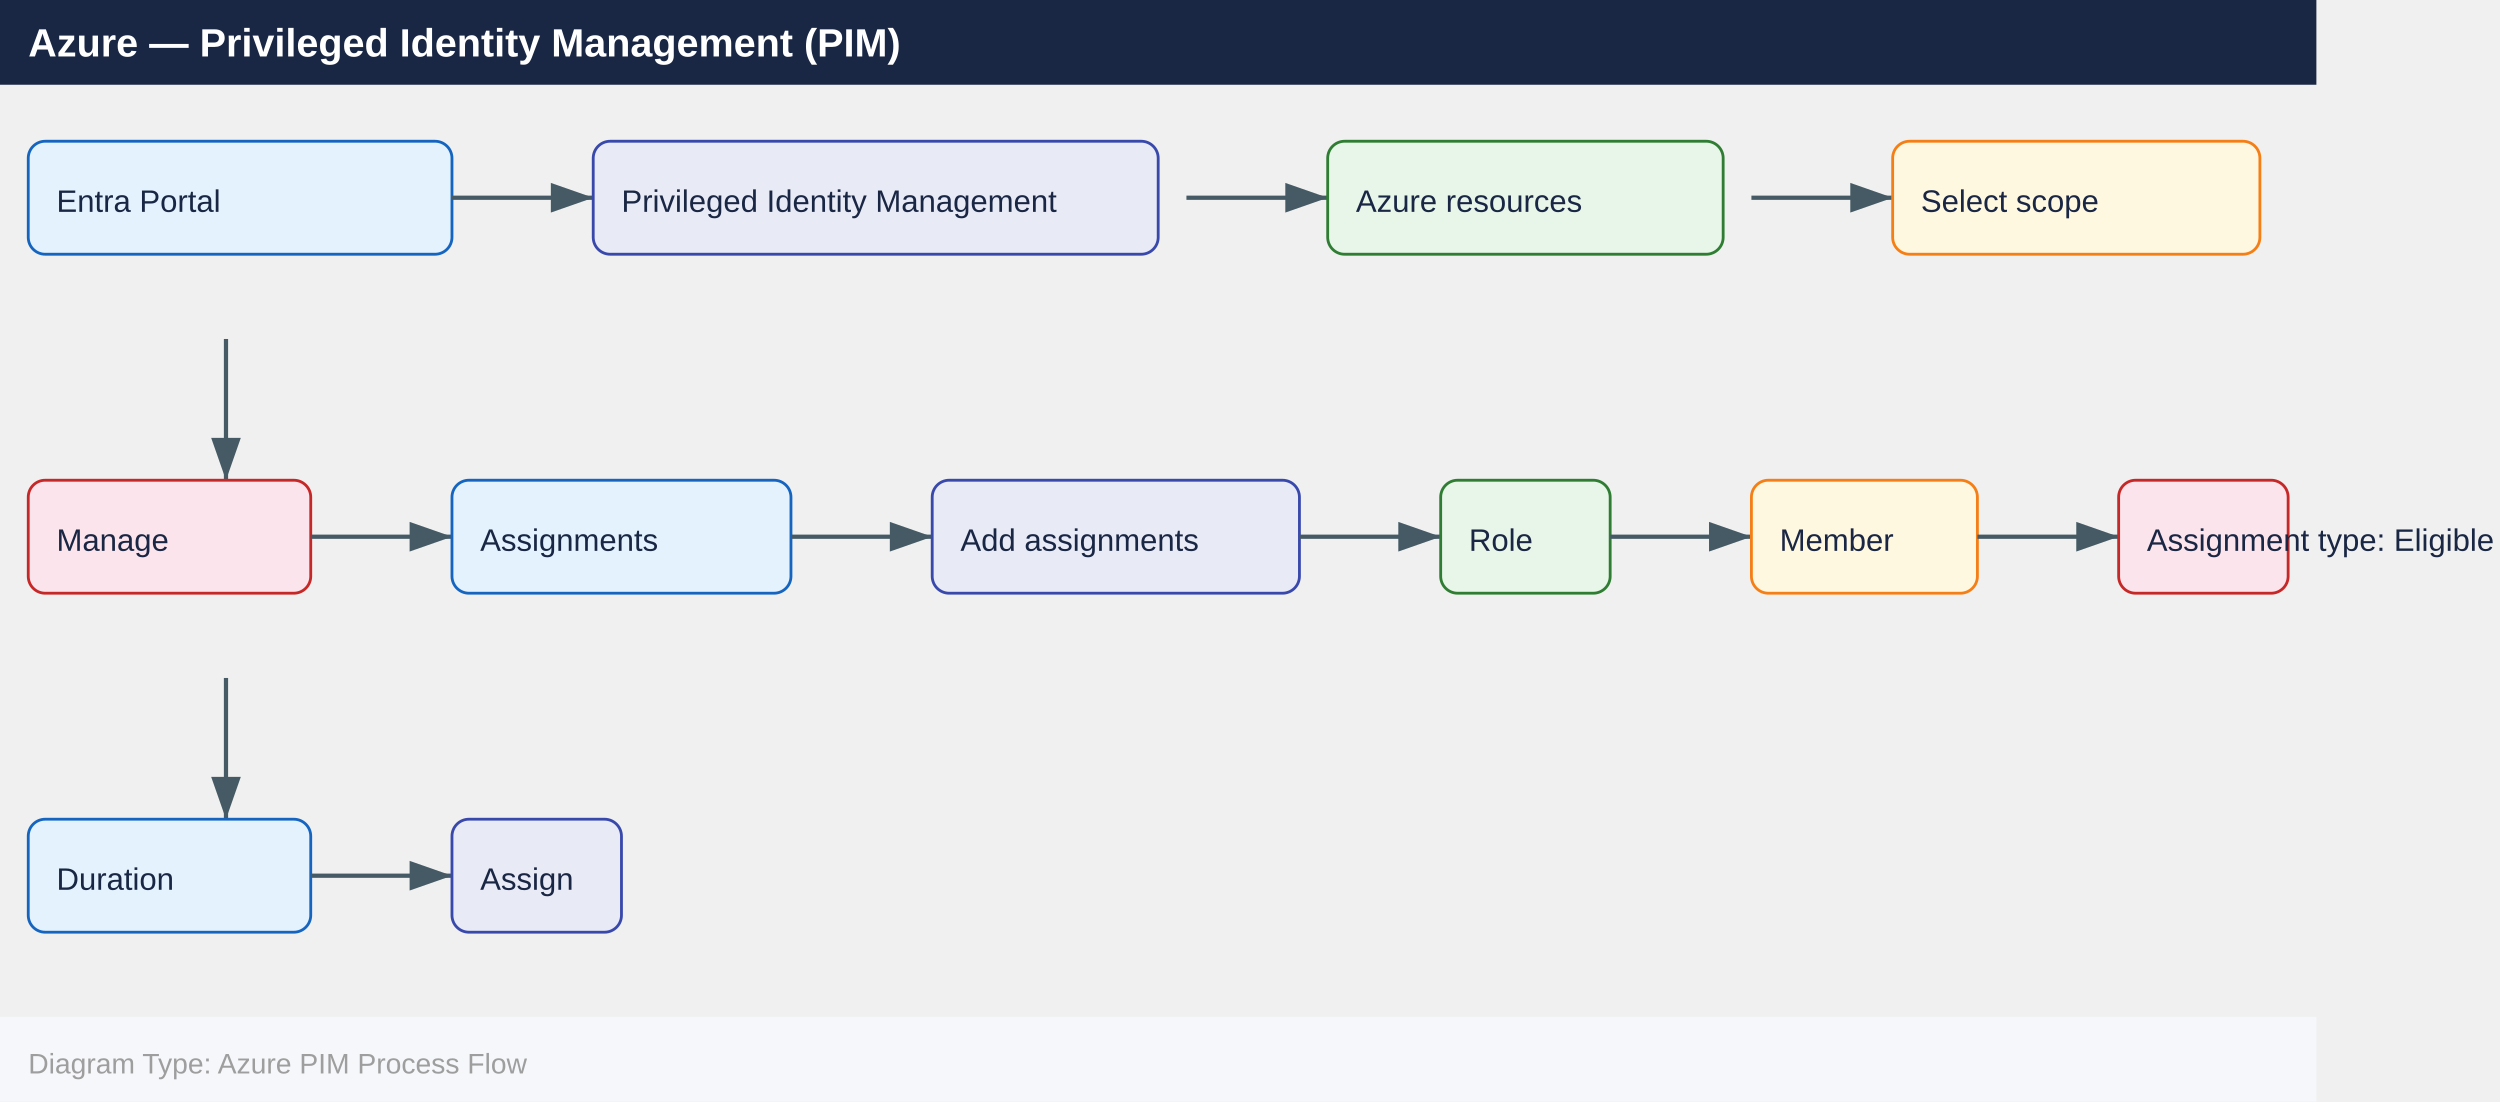
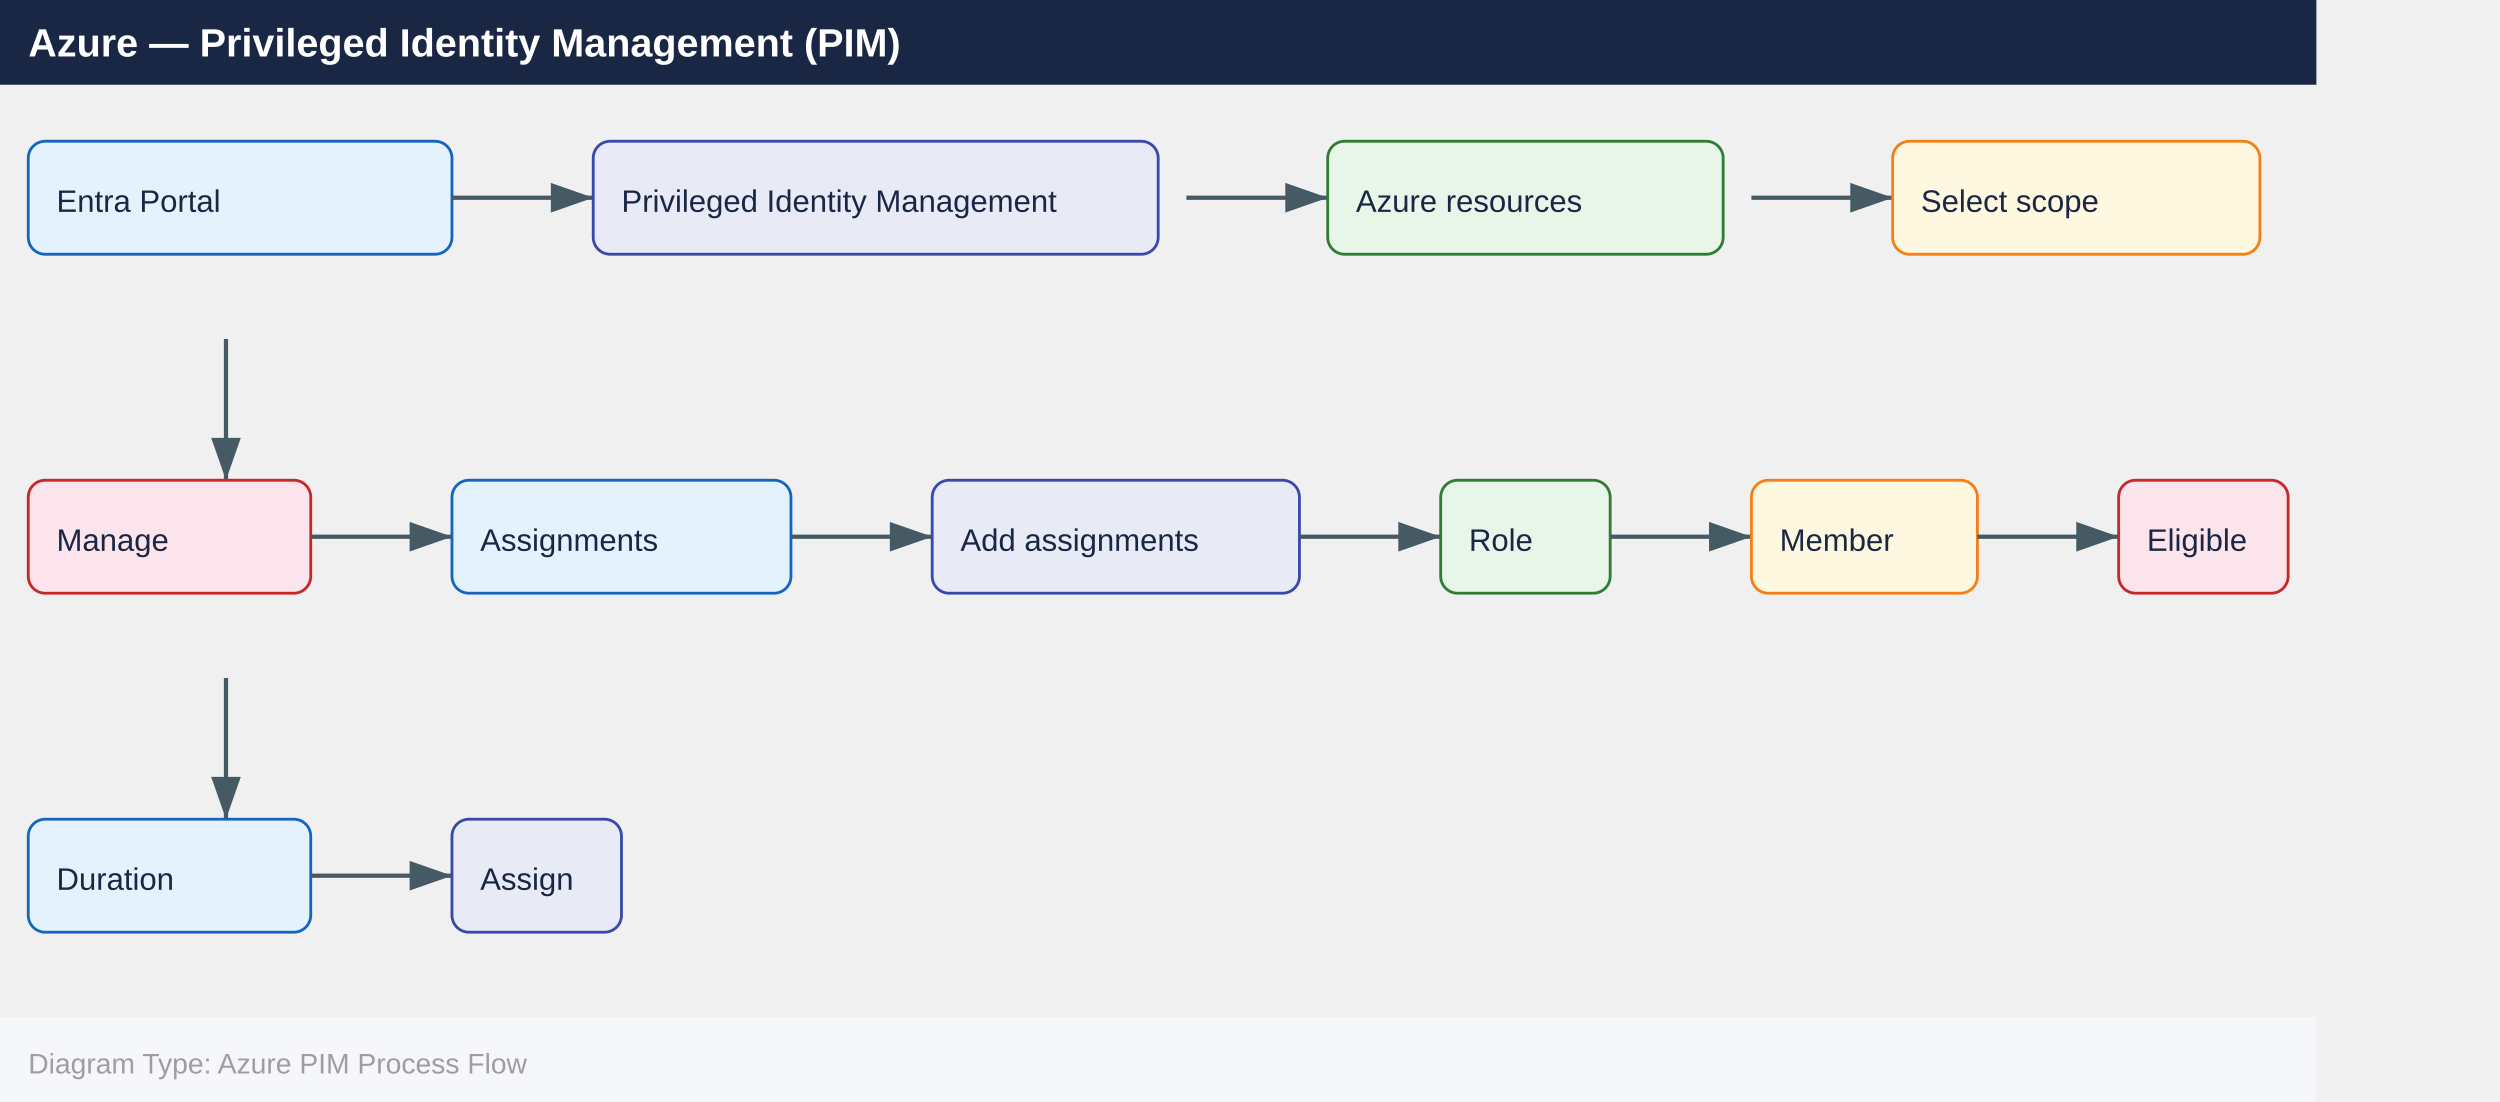
<svg xmlns="http://www.w3.org/2000/svg" width="885" height="390" viewBox="0 0 885 390">
  <defs>
    <marker id="arrowhead" markerWidth="10" markerHeight="7" refX="10" refY="3.5" orient="auto">
      <polygon points="0 0, 10 3.5, 0 7" fill="#455a64" />
    </marker>
  </defs>
  <rect x="0" y="0" width="820" height="30" fill="#1a2744" />
  <text x="10" y="20" font-family="Arial,Helvetica,sans-serif" font-size="14" font-weight="bold" fill="#ffffff">
    Azure — Privileged Identity Management (PIM)
  </text>
  <g transform="translate(10, 50)">
    <rect x="0" y="0" width="150" height="40" rx="6" fill="#e3f2fd" stroke="#1565c0" />
    <text x="10" y="25" font-family="Arial,Helvetica,sans-serif" font-size="11" fill="#1a2744">
      Entra Portal
    </text>
  </g>
  <line x1="160" y1="70" x2="210" y2="70" stroke="#455a64" stroke-width="1.5" marker-end="url(#arrowhead)" />
  <g transform="translate(210, 50)">
    <rect x="0" y="0" width="200" height="40" rx="6" fill="#e8eaf6" stroke="#3949ab" />
    <text x="10" y="25" font-family="Arial,Helvetica,sans-serif" font-size="11" fill="#1a2744">
      Privileged Identity Management
    </text>
  </g>
  <line x1="420" y1="70" x2="470" y2="70" stroke="#455a64" stroke-width="1.5" marker-end="url(#arrowhead)" />
  <g transform="translate(470, 50)">
    <rect x="0" y="0" width="140" height="40" rx="6" fill="#e8f5e9" stroke="#2e7d32" />
    <text x="10" y="25" font-family="Arial,Helvetica,sans-serif" font-size="11" fill="#1a2744">
      Azure resources
    </text>
  </g>
  <line x1="620" y1="70" x2="670" y2="70" stroke="#455a64" stroke-width="1.5" marker-end="url(#arrowhead)" />
  <g transform="translate(670, 50)">
    <rect x="0" y="0" width="130" height="40" rx="6" fill="#fff8e1" stroke="#f57f17" />
    <text x="10" y="25" font-family="Arial,Helvetica,sans-serif" font-size="11" fill="#1a2744">
      Select scope
    </text>
  </g>
  <line x1="80" y1="120" x2="80" y2="170" stroke="#455a64" stroke-width="1.5" marker-end="url(#arrowhead)" />
  <g transform="translate(10, 170)">
    <rect x="0" y="0" width="100" height="40" rx="6" fill="#fce4ec" stroke="#c62828" />
    <text x="10" y="25" font-family="Arial,Helvetica,sans-serif" font-size="11" fill="#1a2744">
      Manage
    </text>
  </g>
  <line x1="110" y1="190" x2="160" y2="190" stroke="#455a64" stroke-width="1.5" marker-end="url(#arrowhead)" />
  <g transform="translate(160, 170)">
    <rect x="0" y="0" width="120" height="40" rx="6" fill="#e3f2fd" stroke="#1565c0" />
    <text x="10" y="25" font-family="Arial,Helvetica,sans-serif" font-size="11" fill="#1a2744">
      Assignments
    </text>
  </g>
  <line x1="280" y1="190" x2="330" y2="190" stroke="#455a64" stroke-width="1.5" marker-end="url(#arrowhead)" />
  <g transform="translate(330, 170)">
    <rect x="0" y="0" width="130" height="40" rx="6" fill="#e8eaf6" stroke="#3949ab" />
    <text x="10" y="25" font-family="Arial,Helvetica,sans-serif" font-size="11" fill="#1a2744">
      Add assignments
    </text>
  </g>
  <line x1="460" y1="190" x2="510" y2="190" stroke="#455a64" stroke-width="1.5" marker-end="url(#arrowhead)" />
  <g transform="translate(510, 170)">
    <rect x="0" y="0" width="60" height="40" rx="6" fill="#e8f5e9" stroke="#2e7d32" />
    <text x="10" y="25" font-family="Arial,Helvetica,sans-serif" font-size="11" fill="#1a2744">
      Role
    </text>
  </g>
  <line x1="570" y1="190" x2="620" y2="190" stroke="#455a64" stroke-width="1.5" marker-end="url(#arrowhead)" />
  <g transform="translate(620, 170)">
    <rect x="0" y="0" width="80" height="40" rx="6" fill="#fff8e1" stroke="#f57f17" />
    <text x="10" y="25" font-family="Arial,Helvetica,sans-serif" font-size="11" fill="#1a2744">
      Member
    </text>
  </g>
  <line x1="700" y1="190" x2="750" y2="190" stroke="#455a64" stroke-width="1.5" marker-end="url(#arrowhead)" />
  <g transform="translate(750, 170)">
    <rect x="0" y="0" width="60" height="40" rx="6" fill="#fce4ec" stroke="#c62828" />
    <text x="10" y="25" font-family="Arial,Helvetica,sans-serif" font-size="11" fill="#1a2744">
-       Assignment type: Eligible
+       Eligible
    </text>
  </g>
  <line x1="80" y1="240" x2="80" y2="290" stroke="#455a64" stroke-width="1.5" marker-end="url(#arrowhead)" />
  <g transform="translate(10, 290)">
    <rect x="0" y="0" width="100" height="40" rx="6" fill="#e3f2fd" stroke="#1565c0" />
    <text x="10" y="25" font-family="Arial,Helvetica,sans-serif" font-size="11" fill="#1a2744">
      Duration
    </text>
  </g>
  <line x1="110" y1="310" x2="160" y2="310" stroke="#455a64" stroke-width="1.5" marker-end="url(#arrowhead)" />
  <g transform="translate(160, 290)">
    <rect x="0" y="0" width="60" height="40" rx="6" fill="#e8eaf6" stroke="#3949ab" />
    <text x="10" y="25" font-family="Arial,Helvetica,sans-serif" font-size="11" fill="#1a2744">
      Assign
    </text>
  </g>
  <rect x="0" y="360" width="820" height="30" fill="#f5f7fa" />
  <text x="10" y="380" font-family="Arial,Helvetica,sans-serif" font-size="10" fill="#9e9e9e">
    Diagram Type: Azure PIM Process Flow
  </text>
</svg>
